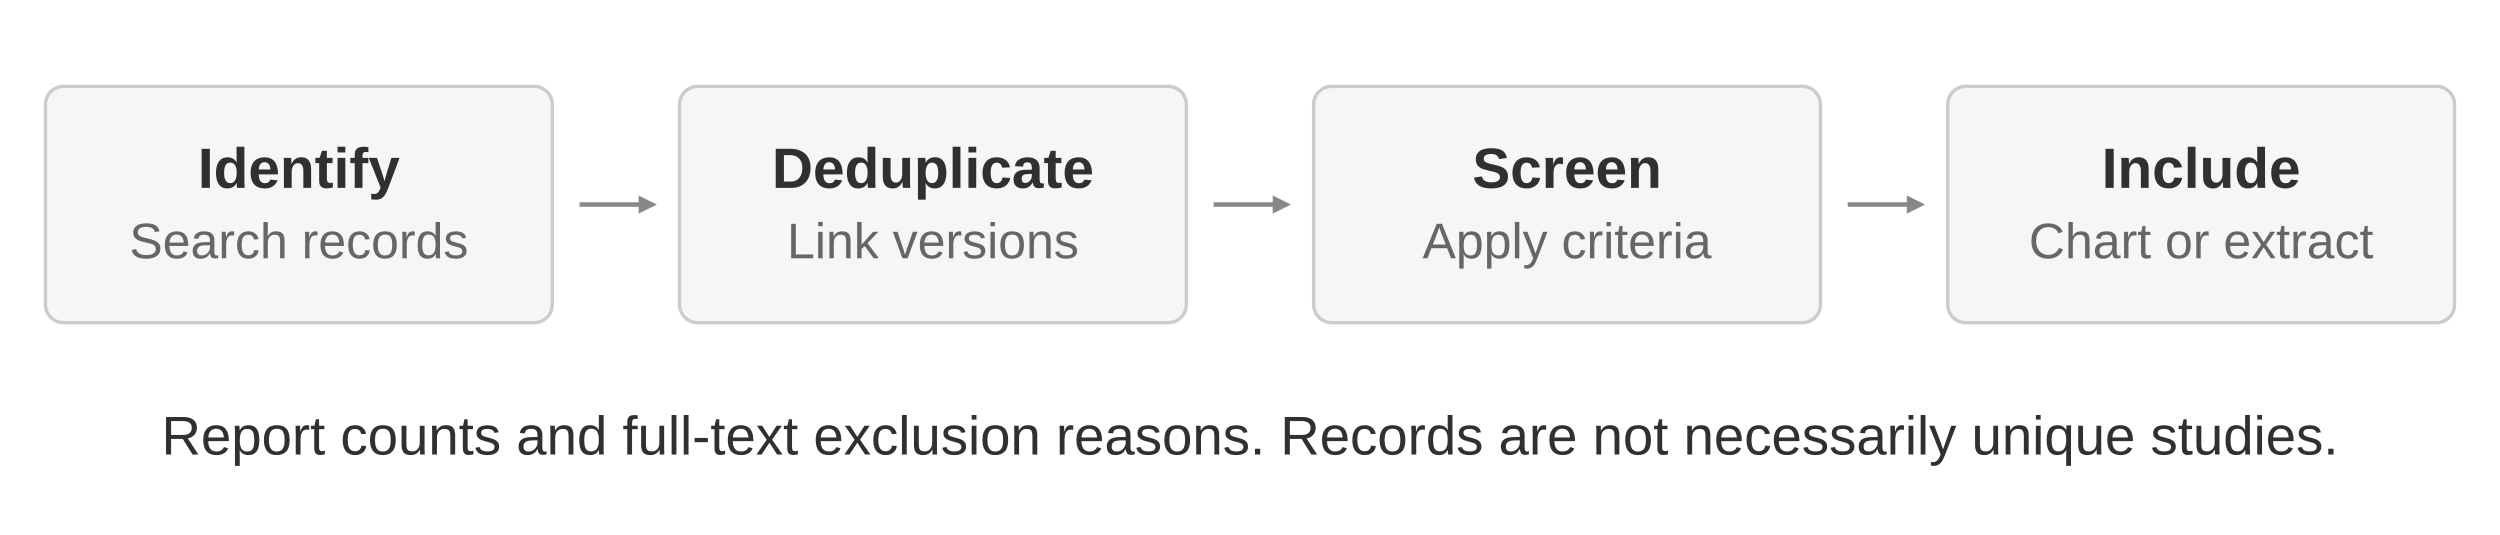
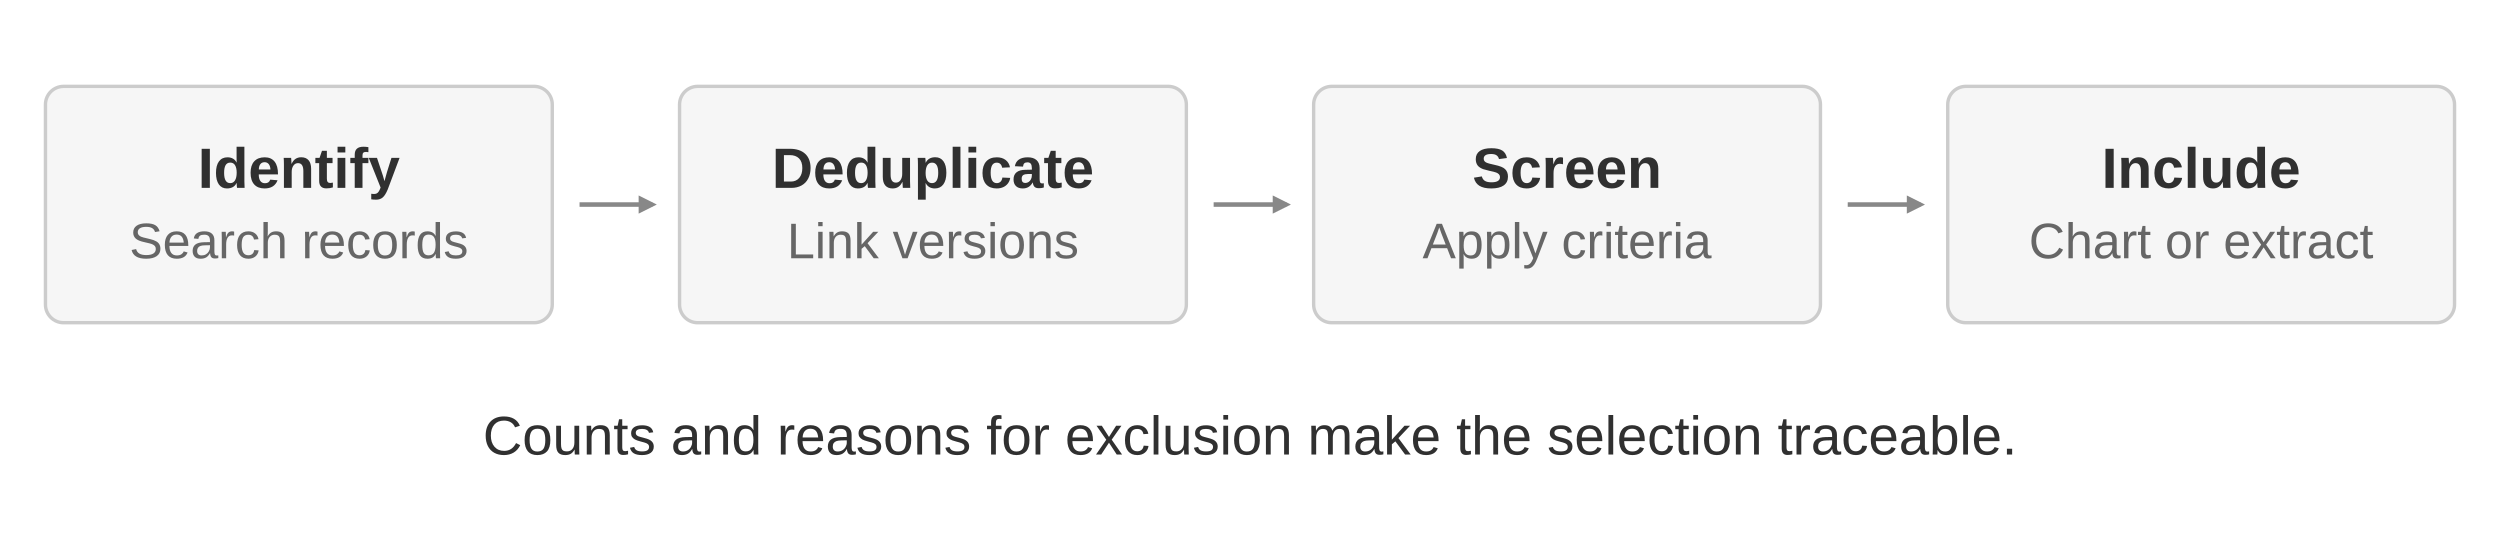
- <svg xmlns="http://www.w3.org/2000/svg" width="1100" height="235" viewBox="0 0 1100 235" role="img" aria-label="Report counts and full-text exclusion reasons. Records are not necessarily unique studies.">
+ <svg xmlns="http://www.w3.org/2000/svg" width="1100" height="235" viewBox="0 0 1100 235" role="img" aria-label="Counts and reasons for exclusion make the selection traceable.">
  <defs>
    <marker id="arrow" viewBox="-1 -1 10 10" markerUnits="userSpaceOnUse" markerWidth="10" markerHeight="10" refX="6" refY="4" orient="auto">
      <path d="M0,0 L8,4 L0,8 Z" fill="#888888" />
    </marker>
    <marker id="arrow-grey" viewBox="-1 -1 10 10" markerUnits="userSpaceOnUse" markerWidth="10" markerHeight="10" refX="6" refY="4" orient="auto">
      <path d="M0,0 L8,4 L0,8 Z" fill="#888888" />
    </marker>
  </defs>
  <g font-family="Arial, Liberation Sans, sans-serif">
    <rect x="20.0" y="38" width="223.0" height="104" rx="8" fill="#f6f6f6" stroke="#cccccc" stroke-width="1.5" />
    <text dominant-baseline="central" x="131.5" y="74.0" font-size="25" text-anchor="middle" fill="#303030" font-weight="700">Identify</text>
    <text dominant-baseline="central" x="131.5" y="106.0" font-size="22" text-anchor="middle" fill="#666666" font-weight="400">Search records</text>
    <path d="M255.0,90 L287.0,90" fill="none" stroke="#888888" stroke-width="2" marker-end="url(#arrow-grey)" />
    <rect x="299.0" y="38" width="223.0" height="104" rx="8" fill="#f6f6f6" stroke="#cccccc" stroke-width="1.5" />
    <text dominant-baseline="central" x="410.5" y="74.0" font-size="25" text-anchor="middle" fill="#303030" font-weight="700">Deduplicate</text>
    <text dominant-baseline="central" x="410.5" y="106.0" font-size="22" text-anchor="middle" fill="#666666" font-weight="400">Link versions</text>
    <path d="M534.0,90 L566.0,90" fill="none" stroke="#888888" stroke-width="2" marker-end="url(#arrow-grey)" />
    <rect x="578.0" y="38" width="223.0" height="104" rx="8" fill="#f6f6f6" stroke="#cccccc" stroke-width="1.5" />
    <text dominant-baseline="central" x="689.5" y="74.0" font-size="25" text-anchor="middle" fill="#303030" font-weight="700">Screen</text>
    <text dominant-baseline="central" x="689.5" y="106.0" font-size="22" text-anchor="middle" fill="#666666" font-weight="400">Apply criteria</text>
    <path d="M813.0,90 L845.0,90" fill="none" stroke="#888888" stroke-width="2" marker-end="url(#arrow-grey)" />
    <rect x="857.0" y="38" width="223.0" height="104" rx="8" fill="#f6f6f6" stroke="#cccccc" stroke-width="1.5" />
    <text dominant-baseline="central" x="968.5" y="74.0" font-size="25" text-anchor="middle" fill="#303030" font-weight="700">Include</text>
    <text dominant-baseline="central" x="968.5" y="106.0" font-size="22" text-anchor="middle" fill="#666666" font-weight="400">Chart or extract</text>
-     <text x="550" y="200" font-size="24" text-anchor="middle" fill="#303030" font-weight="400">Report counts and full-text exclusion reasons. Records are not necessarily unique studies.</text>
+     <text x="550" y="200" font-size="24" text-anchor="middle" fill="#303030" font-weight="400">Counts and reasons for exclusion make the selection traceable.</text>
  </g>
</svg>
